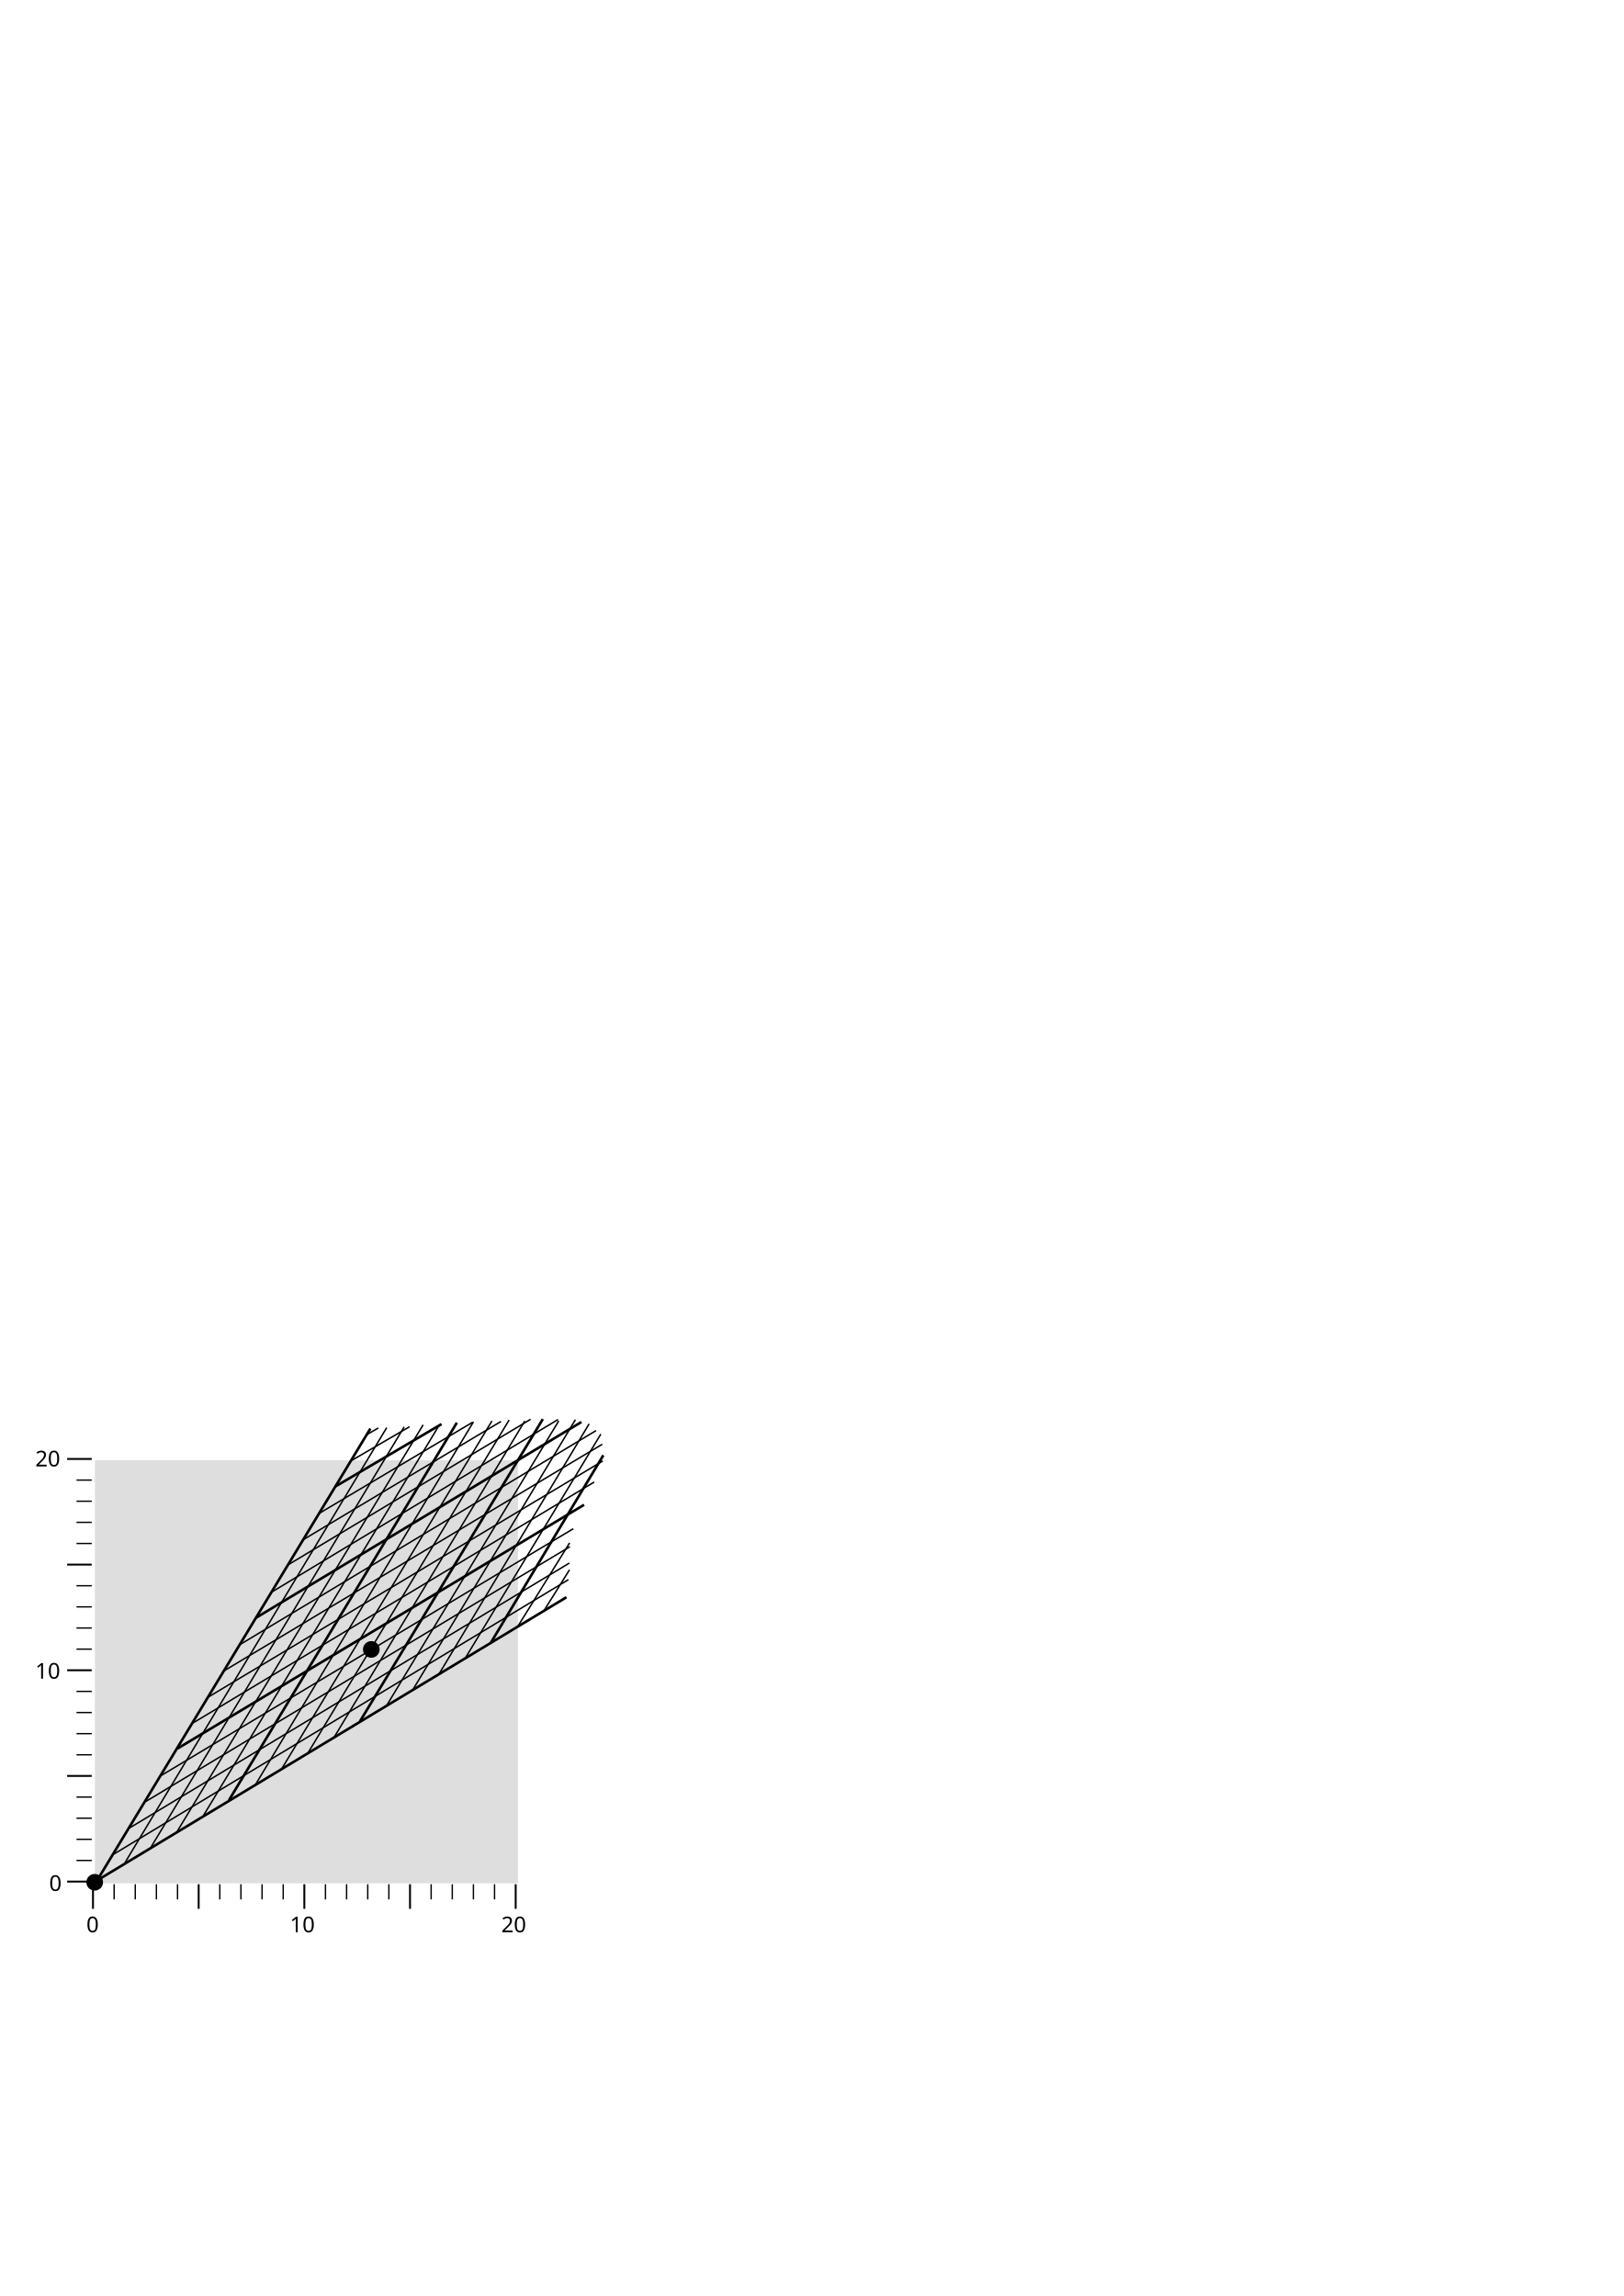
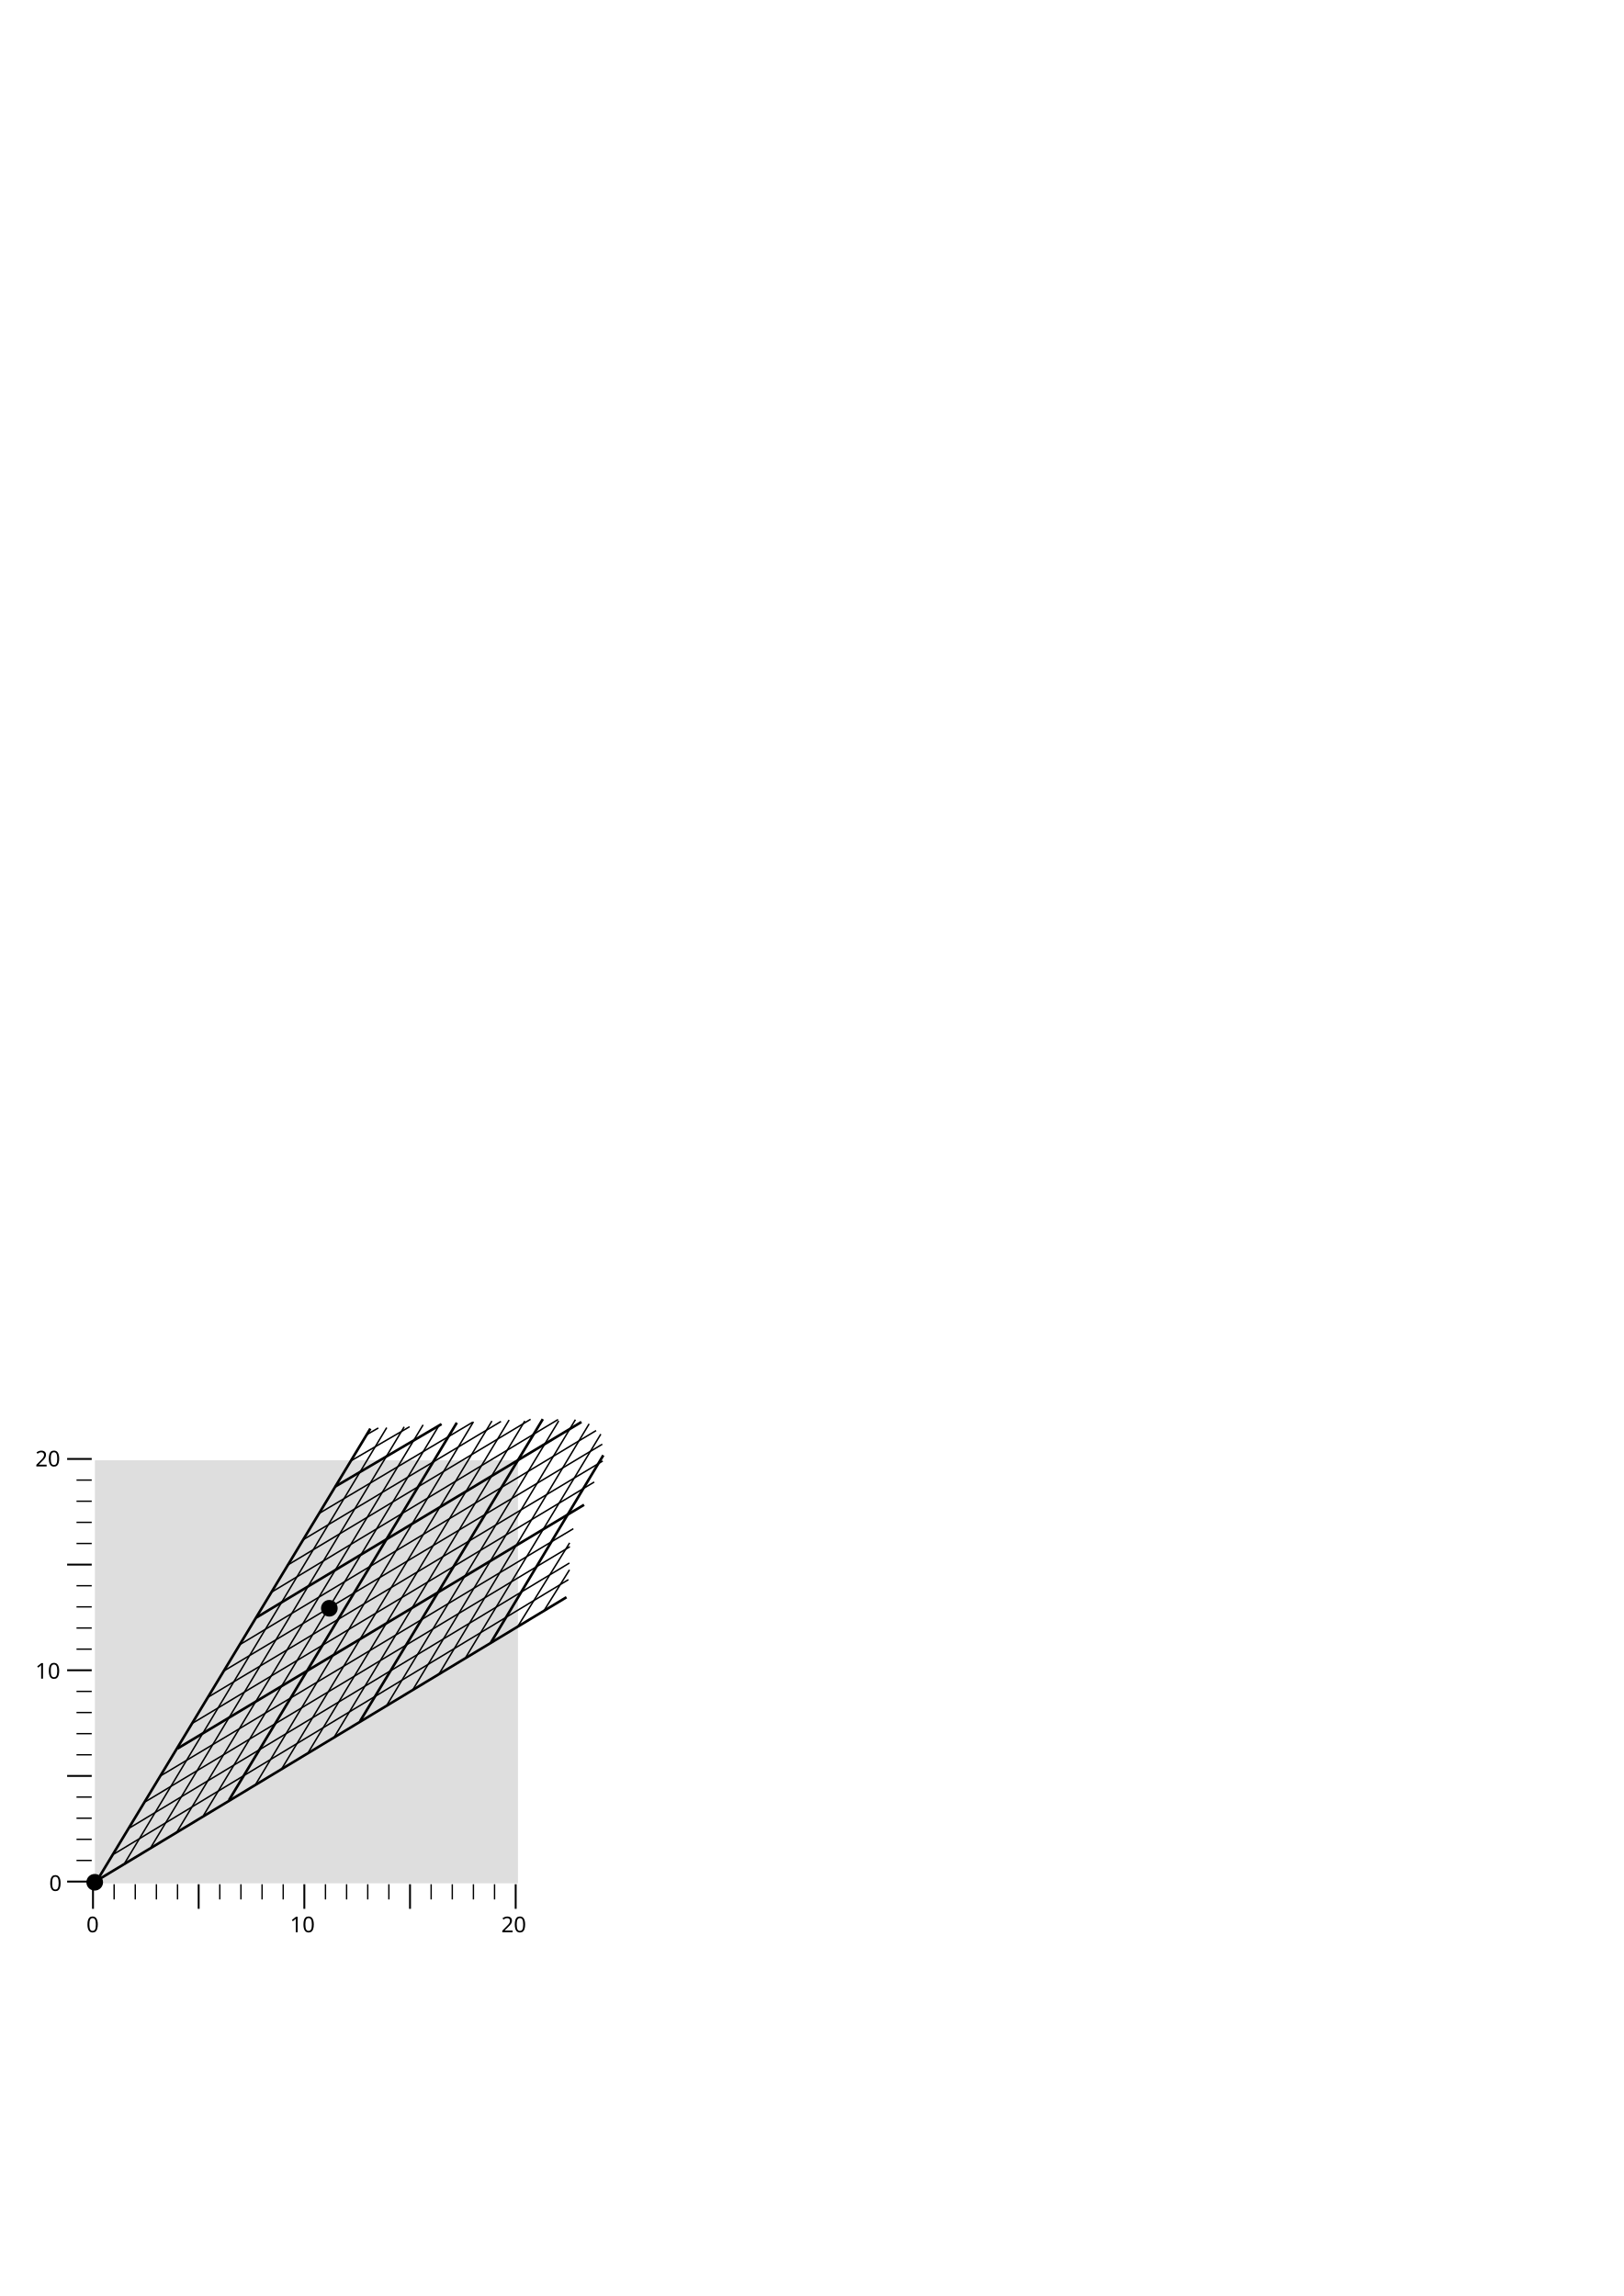
<svg xmlns="http://www.w3.org/2000/svg" width="744.094" height="1052.362" id="svg3145" version="1.1">
  <defs id="defs3147" />
  <g id="layer1">
    <rect style="fill:#dedede;fill-opacity:1;stroke:none" id="rect7863" width="193.88" height="193.88" x="43.481" y="669.322" />
    <path style="color:#000000;display:inline;overflow:visible;visibility:visible;fill:none;stroke:#000000;stroke-width:1.184;stroke-linecap:butt;stroke-linejoin:miter;stroke-miterlimit:4;stroke-dasharray:none;stroke-dashoffset:0;stroke-opacity:1;marker:none;enable-background:accumulate" d="M 45.135,861.505 259.599,732.078" id="path2985-3" />
    <path style="color:#000000;display:inline;overflow:visible;visibility:visible;fill:none;stroke:#000000;stroke-width:0.676;stroke-linecap:butt;stroke-linejoin:miter;stroke-miterlimit:4;stroke-dasharray:none;stroke-dashoffset:0;stroke-opacity:1;marker:none;enable-background:accumulate" d="M 52.174,849.814 260.492,724.024" id="path2985-7-9" />
    <path style="color:#000000;display:inline;overflow:visible;visibility:visible;fill:none;stroke:#000000;stroke-width:0.676;stroke-linecap:butt;stroke-linejoin:miter;stroke-miterlimit:4;stroke-dasharray:none;stroke-dashoffset:0;stroke-opacity:1;marker:none;enable-background:accumulate" d="M 59.404,837.806 260.951,716.405" id="path2985-7-1-56" />
    <path style="color:#000000;display:inline;overflow:visible;visibility:visible;fill:none;stroke:#000000;stroke-width:0.676;stroke-linecap:butt;stroke-linejoin:miter;stroke-miterlimit:4;stroke-dasharray:none;stroke-dashoffset:0;stroke-opacity:1;marker:none;enable-background:accumulate" d="M 66.634,825.798 261.158,708.911" id="path2985-7-3-42" />
    <path style="color:#000000;display:inline;overflow:visible;visibility:visible;fill:none;stroke:#000000;stroke-width:0.676;stroke-linecap:butt;stroke-linejoin:miter;stroke-miterlimit:4;stroke-dasharray:none;stroke-dashoffset:0;stroke-opacity:1;marker:none;enable-background:accumulate" d="M 73.864,813.79 262.745,700.665" id="path2985-7-4-4" />
    <path style="color:#000000;display:inline;overflow:visible;visibility:visible;fill:none;stroke:#000000;stroke-width:1.184;stroke-linecap:butt;stroke-linejoin:miter;stroke-miterlimit:4;stroke-dasharray:none;stroke-dashoffset:0;stroke-opacity:1;marker:none;enable-background:accumulate" d="M 81.285,801.464 267.658,689.719" id="path2985-9-04" />
    <path style="color:#000000;display:inline;overflow:visible;visibility:visible;fill:none;stroke:#000000;stroke-width:0.676;stroke-linecap:butt;stroke-linejoin:miter;stroke-miterlimit:4;stroke-dasharray:none;stroke-dashoffset:0;stroke-opacity:1;marker:none;enable-background:accumulate" d="M 88.323,789.774 272.314,679.283" id="path2985-7-5-2" />
    <path style="color:#000000;display:inline;overflow:visible;visibility:visible;fill:none;stroke:#000000;stroke-width:0.676;stroke-linecap:butt;stroke-linejoin:miter;stroke-miterlimit:4;stroke-dasharray:none;stroke-dashoffset:0;stroke-opacity:1;marker:none;enable-background:accumulate" d="M 95.553,777.766 276.215,669.638" id="path2985-7-1-3-22" />
    <path style="color:#000000;display:inline;overflow:visible;visibility:visible;fill:none;stroke:#000000;stroke-width:0.676;stroke-linecap:butt;stroke-linejoin:miter;stroke-miterlimit:4;stroke-dasharray:none;stroke-dashoffset:0;stroke-opacity:1;marker:none;enable-background:accumulate" d="M 102.783,765.758 276.013,661.945" id="path2985-7-3-2-5" />
    <path style="color:#000000;display:inline;overflow:visible;visibility:visible;fill:none;stroke:#000000;stroke-width:0.676;stroke-linecap:butt;stroke-linejoin:miter;stroke-miterlimit:4;stroke-dasharray:none;stroke-dashoffset:0;stroke-opacity:1;marker:none;enable-background:accumulate" d="M 110.013,753.75 273.174,655.691" id="path2985-7-4-8-33" />
    <path style="color:#000000;display:inline;overflow:visible;visibility:visible;fill:none;stroke:#000000;stroke-width:1.184;stroke-linecap:butt;stroke-linejoin:miter;stroke-miterlimit:4;stroke-dasharray:none;stroke-dashoffset:0;stroke-opacity:1;marker:none;enable-background:accumulate" d="M 117.434,741.424 266.451,651.756" id="path2985-77-47" />
    <path style="color:#000000;display:inline;overflow:visible;visibility:visible;fill:none;stroke:#000000;stroke-width:0.676;stroke-linecap:butt;stroke-linejoin:miter;stroke-miterlimit:4;stroke-dasharray:none;stroke-dashoffset:0;stroke-opacity:1;marker:none;enable-background:accumulate" d="M 124.473,729.734 255.749,650.614" id="path2985-7-6-7" />
    <path style="color:#000000;display:inline;overflow:visible;visibility:visible;fill:none;stroke:#000000;stroke-width:0.676;stroke-linecap:butt;stroke-linejoin:miter;stroke-miterlimit:4;stroke-dasharray:none;stroke-dashoffset:0;stroke-opacity:1;marker:none;enable-background:accumulate" d="M 131.659,717.435 243.149,650.524" id="path2985-7-1-4-00" />
    <path style="color:#000000;display:inline;overflow:visible;visibility:visible;fill:none;stroke:#000000;stroke-width:0.676;stroke-linecap:butt;stroke-linejoin:miter;stroke-miterlimit:4;stroke-dasharray:none;stroke-dashoffset:0;stroke-opacity:1;marker:none;enable-background:accumulate" d="m 138.932,705.718 90.657,-54.21" id="path2985-7-3-4-1" />
    <path style="color:#000000;display:inline;overflow:visible;visibility:visible;fill:none;stroke:#000000;stroke-width:0.676;stroke-linecap:butt;stroke-linejoin:miter;stroke-miterlimit:4;stroke-dasharray:none;stroke-dashoffset:0;stroke-opacity:1;marker:none;enable-background:accumulate" d="m 146.162,693.71 70.418,-41.821" id="path2985-7-4-9-3" />
    <path style="color:#000000;display:inline;overflow:visible;visibility:visible;fill:none;stroke:#000000;stroke-width:1.184;stroke-linecap:butt;stroke-linejoin:miter;stroke-miterlimit:4;stroke-dasharray:none;stroke-dashoffset:0;stroke-opacity:1;marker:none;enable-background:accumulate" d="m 153.583,681.384 48.766,-28.669" id="path2985-5-4" />
    <path style="color:#000000;display:inline;overflow:visible;visibility:visible;fill:none;stroke:#000000;stroke-width:0.676;stroke-linecap:butt;stroke-linejoin:miter;stroke-miterlimit:4;stroke-dasharray:none;stroke-dashoffset:0;stroke-opacity:1;marker:none;enable-background:accumulate" d="m 160.622,669.694 27.085,-15.768" id="path2985-7-36-94" />
    <path style="color:#000000;display:inline;overflow:visible;visibility:visible;fill:none;stroke:#000000;stroke-width:0.676;stroke-linecap:butt;stroke-linejoin:miter;stroke-miterlimit:4;stroke-dasharray:none;stroke-dashoffset:0;stroke-opacity:1;marker:none;enable-background:accumulate" d="m 167.852,657.685 5.52,-3.176" id="path2985-7-1-9-1" />
    <path style="color:#000000;display:inline;overflow:visible;visibility:visible;fill:none;stroke:#000000;stroke-width:0.676;stroke-linecap:butt;stroke-linejoin:miter;stroke-miterlimit:4;stroke-dasharray:none;stroke-dashoffset:0;stroke-opacity:1;marker:none;enable-background:accumulate" d="m 249.342,738.158 11.637,-18.632" id="path2985-7-3-58-8" />
    <path style="color:#000000;display:inline;overflow:visible;visibility:visible;fill:none;stroke:#000000;stroke-width:0.676;stroke-linecap:butt;stroke-linejoin:miter;stroke-miterlimit:4;stroke-dasharray:none;stroke-dashoffset:0;stroke-opacity:1;marker:none;enable-background:accumulate" d="m 237.334,745.388 23.714,-38.23" id="path2985-7-4-6-1" />
    <path style="color:#000000;display:inline;overflow:visible;visibility:visible;fill:none;stroke:#000000;stroke-width:1.184;stroke-linecap:butt;stroke-linejoin:miter;stroke-miterlimit:4;stroke-dasharray:none;stroke-dashoffset:0;stroke-opacity:1;marker:none;enable-background:accumulate" d="m 225.009,752.809 51.471,-85.796" id="path2985-9-5-3" />
    <path style="color:#000000;display:inline;overflow:visible;visibility:visible;fill:none;stroke:#000000;stroke-width:0.676;stroke-linecap:butt;stroke-linejoin:miter;stroke-miterlimit:4;stroke-dasharray:none;stroke-dashoffset:0;stroke-opacity:1;marker:none;enable-background:accumulate" d="M 213.318,759.848 275.334,657.318" id="path2985-7-5-4-8" />
    <path style="color:#000000;display:inline;overflow:visible;visibility:visible;fill:none;stroke:#000000;stroke-width:0.676;stroke-linecap:butt;stroke-linejoin:miter;stroke-miterlimit:4;stroke-dasharray:none;stroke-dashoffset:0;stroke-opacity:1;marker:none;enable-background:accumulate" d="M 201.31,767.077 269.973,652.629" id="path2985-7-1-3-9-98" />
    <path style="color:#000000;display:inline;overflow:visible;visibility:visible;fill:none;stroke:#000000;stroke-width:0.676;stroke-linecap:butt;stroke-linejoin:miter;stroke-miterlimit:4;stroke-dasharray:none;stroke-dashoffset:0;stroke-opacity:1;marker:none;enable-background:accumulate" d="M 189.302,774.307 263.696,650.69" id="path2985-7-3-2-9-95" />
    <path style="color:#000000;display:inline;overflow:visible;visibility:visible;fill:none;stroke:#000000;stroke-width:0.676;stroke-linecap:butt;stroke-linejoin:miter;stroke-miterlimit:4;stroke-dasharray:none;stroke-dashoffset:0;stroke-opacity:1;marker:none;enable-background:accumulate" d="M 177.294,781.537 256.043,651.272" id="path2985-7-4-8-3-3" />
    <path style="color:#000000;display:inline;overflow:visible;visibility:visible;fill:none;stroke:#000000;stroke-width:1.184;stroke-linecap:butt;stroke-linejoin:miter;stroke-miterlimit:4;stroke-dasharray:none;stroke-dashoffset:0;stroke-opacity:1;marker:none;enable-background:accumulate" d="M 164.968,788.958 248.76,650.441" id="path2985-77-4-30" />
    <path style="color:#000000;display:inline;overflow:visible;visibility:visible;fill:none;stroke:#000000;stroke-width:0.676;stroke-linecap:butt;stroke-linejoin:miter;stroke-miterlimit:4;stroke-dasharray:none;stroke-dashoffset:0;stroke-opacity:1;marker:none;enable-background:accumulate" d="M 153.278,795.997 240.508,651.291" id="path2985-7-6-9-3" />
    <path style="color:#000000;display:inline;overflow:visible;visibility:visible;fill:none;stroke:#000000;stroke-width:0.676;stroke-linecap:butt;stroke-linejoin:miter;stroke-miterlimit:4;stroke-dasharray:none;stroke-dashoffset:0;stroke-opacity:1;marker:none;enable-background:accumulate" d="m 141.27,803.227 92.044,-152.385" id="path2985-7-1-4-4-90" />
    <path style="color:#000000;display:inline;overflow:visible;visibility:visible;fill:none;stroke:#000000;stroke-width:0.676;stroke-linecap:butt;stroke-linejoin:miter;stroke-miterlimit:4;stroke-dasharray:none;stroke-dashoffset:0;stroke-opacity:1;marker:none;enable-background:accumulate" d="M 129.262,810.457 225.432,651.31" id="path2985-7-3-4-2-13" />
    <path style="color:#000000;display:inline;overflow:visible;visibility:visible;fill:none;stroke:#000000;stroke-width:0.676;stroke-linecap:butt;stroke-linejoin:miter;stroke-miterlimit:4;stroke-dasharray:none;stroke-dashoffset:0;stroke-opacity:1;marker:none;enable-background:accumulate" d="M 117.254,817.686 216.976,651.663" id="path2985-7-4-9-0-97" />
    <path style="color:#000000;display:inline;overflow:visible;visibility:visible;fill:none;stroke:#000000;stroke-width:1.184;stroke-linecap:butt;stroke-linejoin:miter;stroke-miterlimit:4;stroke-dasharray:none;stroke-dashoffset:0;stroke-opacity:1;marker:none;enable-background:accumulate" d="M 104.928,825.108 209.35,652.093" id="path2985-5-9-1" />
    <path style="color:#000000;display:inline;overflow:visible;visibility:visible;fill:none;stroke:#000000;stroke-width:0.676;stroke-linecap:butt;stroke-linejoin:miter;stroke-miterlimit:4;stroke-dasharray:none;stroke-dashoffset:0;stroke-opacity:1;marker:none;enable-background:accumulate" d="M 93.238,832.146 201.442,652.942" id="path2985-7-36-8-3" />
    <path style="color:#000000;display:inline;overflow:visible;visibility:visible;fill:none;stroke:#000000;stroke-width:0.676;stroke-linecap:butt;stroke-linejoin:miter;stroke-miterlimit:4;stroke-dasharray:none;stroke-dashoffset:0;stroke-opacity:1;marker:none;enable-background:accumulate" d="M 81.23,839.376 193.903,653.066" id="path2985-7-1-9-4-5" />
    <path style="color:#000000;display:inline;overflow:visible;visibility:visible;fill:none;stroke:#000000;stroke-width:0.676;stroke-linecap:butt;stroke-linejoin:miter;stroke-miterlimit:4;stroke-dasharray:none;stroke-dashoffset:0;stroke-opacity:1;marker:none;enable-background:accumulate" d="M 69.222,846.606 185.219,653.992" id="path2985-7-3-5-4-1" />
    <path style="color:#000000;display:inline;overflow:visible;visibility:visible;fill:none;stroke:#000000;stroke-width:0.676;stroke-linecap:butt;stroke-linejoin:miter;stroke-miterlimit:4;stroke-dasharray:none;stroke-dashoffset:0;stroke-opacity:1;marker:none;enable-background:accumulate" d="M 57.214,853.836 177.222,654.346" id="path2985-7-4-5-0-56" />
    <path style="color:#000000;display:inline;overflow:visible;visibility:visible;fill:none;stroke:#000000;stroke-width:1.184;stroke-linecap:butt;stroke-linejoin:miter;stroke-miterlimit:4;stroke-dasharray:none;stroke-dashoffset:0;stroke-opacity:1;marker:none;enable-background:accumulate" d="M 44.073,862.611 169.723,654.797" id="path2985-4-2-5" />
    <path style="color:#000000;fill:#000000;fill-opacity:1;fill-rule:nonzero;stroke:#000000;stroke-width:0.875;stroke-miterlimit:4;stroke-opacity:1;stroke-dasharray:none;marker:none;visibility:visible;display:inline;overflow:visible;enable-background:accumulate" d="m 42.616,863.632 0,11.27" id="path3282" />
    <path style="color:#000000;fill:#000000;fill-opacity:1;fill-rule:nonzero;stroke:#000000;stroke-width:0.875;stroke-miterlimit:4;stroke-opacity:1;stroke-dasharray:none;marker:none;visibility:visible;display:inline;overflow:visible;enable-background:accumulate" d="m 236.323,863.632 0,11.27" id="path3282-0" />
    <path style="color:#000000;fill:#000000;fill-opacity:1;fill-rule:nonzero;stroke:#000000;stroke-width:0.875;stroke-miterlimit:4;stroke-opacity:1;stroke-dasharray:none;marker:none;visibility:visible;display:inline;overflow:visible;enable-background:accumulate" d="m 91.043,863.632 0,11.27" id="path3282-5" />
    <path style="color:#000000;fill:#000000;fill-opacity:1;fill-rule:nonzero;stroke:#000000;stroke-width:0.875;stroke-miterlimit:4;stroke-opacity:1;stroke-dasharray:none;marker:none;visibility:visible;display:inline;overflow:visible;enable-background:accumulate" d="m 139.47,863.632 0,11.27" id="path3282-1" />
    <path style="color:#000000;fill:#000000;fill-opacity:1;fill-rule:nonzero;stroke:#000000;stroke-width:0.875;stroke-miterlimit:4;stroke-opacity:1;stroke-dasharray:none;marker:none;visibility:visible;display:inline;overflow:visible;enable-background:accumulate" d="m 187.896,863.632 0,11.27" id="path3282-7" />
    <path style="color:#000000;fill:#000000;fill-opacity:1;fill-rule:nonzero;stroke:#000000;stroke-width:0.625;stroke-miterlimit:4;stroke-opacity:1;stroke-dasharray:none;marker:none;visibility:visible;display:inline;overflow:visible;enable-background:accumulate" d="m 52.301,863.632 0,6.972" id="path3282-2" />
    <path style="color:#000000;fill:#000000;fill-opacity:1;fill-rule:nonzero;stroke:#000000;stroke-width:0.625;stroke-miterlimit:4;stroke-opacity:1;stroke-dasharray:none;marker:none;visibility:visible;display:inline;overflow:visible;enable-background:accumulate" d="m 61.987,863.632 0,6.972" id="path3282-2-6" />
    <path style="color:#000000;fill:#000000;fill-opacity:1;fill-rule:nonzero;stroke:#000000;stroke-width:0.625;stroke-miterlimit:4;stroke-opacity:1;stroke-dasharray:none;marker:none;visibility:visible;display:inline;overflow:visible;enable-background:accumulate" d="m 71.672,863.632 0,6.972" id="path3282-2-4" />
    <path style="color:#000000;fill:#000000;fill-opacity:1;fill-rule:nonzero;stroke:#000000;stroke-width:0.625;stroke-miterlimit:4;stroke-opacity:1;stroke-dasharray:none;marker:none;visibility:visible;display:inline;overflow:visible;enable-background:accumulate" d="m 81.357,863.632 0,6.972" id="path3282-2-3" />
    <path style="color:#000000;fill:#000000;fill-opacity:1;fill-rule:nonzero;stroke:#000000;stroke-width:0.625;stroke-miterlimit:4;stroke-opacity:1;stroke-dasharray:none;marker:none;visibility:visible;display:inline;overflow:visible;enable-background:accumulate" d="m 100.728,863.632 0,6.972" id="path3282-2-8" />
    <path style="color:#000000;fill:#000000;fill-opacity:1;fill-rule:nonzero;stroke:#000000;stroke-width:0.625;stroke-miterlimit:4;stroke-opacity:1;stroke-dasharray:none;marker:none;visibility:visible;display:inline;overflow:visible;enable-background:accumulate" d="m 110.413,863.632 0,6.972" id="path3282-2-6-8" />
    <path style="color:#000000;fill:#000000;fill-opacity:1;fill-rule:nonzero;stroke:#000000;stroke-width:0.625;stroke-miterlimit:4;stroke-opacity:1;stroke-dasharray:none;marker:none;visibility:visible;display:inline;overflow:visible;enable-background:accumulate" d="m 120.099,863.632 0,6.972" id="path3282-2-4-4" />
    <path style="color:#000000;fill:#000000;fill-opacity:1;fill-rule:nonzero;stroke:#000000;stroke-width:0.625;stroke-miterlimit:4;stroke-opacity:1;stroke-dasharray:none;marker:none;visibility:visible;display:inline;overflow:visible;enable-background:accumulate" d="m 129.784,863.632 0,6.972" id="path3282-2-3-9" />
    <path style="color:#000000;fill:#000000;fill-opacity:1;fill-rule:nonzero;stroke:#000000;stroke-width:0.625;stroke-miterlimit:4;stroke-opacity:1;stroke-dasharray:none;marker:none;visibility:visible;display:inline;overflow:visible;enable-background:accumulate" d="m 149.155,863.632 0,6.972" id="path3282-2-65" />
    <path style="color:#000000;fill:#000000;fill-opacity:1;fill-rule:nonzero;stroke:#000000;stroke-width:0.625;stroke-miterlimit:4;stroke-opacity:1;stroke-dasharray:none;marker:none;visibility:visible;display:inline;overflow:visible;enable-background:accumulate" d="m 158.84,863.632 0,6.972" id="path3282-2-6-4" />
    <path style="color:#000000;fill:#000000;fill-opacity:1;fill-rule:nonzero;stroke:#000000;stroke-width:0.625;stroke-miterlimit:4;stroke-opacity:1;stroke-dasharray:none;marker:none;visibility:visible;display:inline;overflow:visible;enable-background:accumulate" d="m 168.526,863.632 0,6.972" id="path3282-2-4-2" />
    <path style="color:#000000;fill:#000000;fill-opacity:1;fill-rule:nonzero;stroke:#000000;stroke-width:0.625;stroke-miterlimit:4;stroke-opacity:1;stroke-dasharray:none;marker:none;visibility:visible;display:inline;overflow:visible;enable-background:accumulate" d="m 178.211,863.632 0,6.972" id="path3282-2-3-8" />
    <path style="color:#000000;fill:#000000;fill-opacity:1;fill-rule:nonzero;stroke:#000000;stroke-width:0.625;stroke-miterlimit:4;stroke-opacity:1;stroke-dasharray:none;marker:none;visibility:visible;display:inline;overflow:visible;enable-background:accumulate" d="m 197.582,863.632 0,6.972" id="path3282-2-35" />
    <path style="color:#000000;fill:#000000;fill-opacity:1;fill-rule:nonzero;stroke:#000000;stroke-width:0.625;stroke-miterlimit:4;stroke-opacity:1;stroke-dasharray:none;marker:none;visibility:visible;display:inline;overflow:visible;enable-background:accumulate" d="m 207.267,863.632 0,6.972" id="path3282-2-6-6" />
    <path style="color:#000000;fill:#000000;fill-opacity:1;fill-rule:nonzero;stroke:#000000;stroke-width:0.625;stroke-miterlimit:4;stroke-opacity:1;stroke-dasharray:none;marker:none;visibility:visible;display:inline;overflow:visible;enable-background:accumulate" d="m 216.952,863.632 0,6.972" id="path3282-2-4-5" />
    <path style="color:#000000;fill:#000000;fill-opacity:1;fill-rule:nonzero;stroke:#000000;stroke-width:0.625;stroke-miterlimit:4;stroke-opacity:1;stroke-dasharray:none;marker:none;visibility:visible;display:inline;overflow:visible;enable-background:accumulate" d="m 226.638,863.632 0,6.972" id="path3282-2-3-5" />
    <path style="color:#000000;fill:#000000;fill-opacity:1;fill-rule:nonzero;stroke:#000000;stroke-width:0.875;stroke-miterlimit:4;stroke-opacity:1;stroke-dasharray:none;marker:none;visibility:visible;display:inline;overflow:visible;enable-background:accumulate" d="m 42.034,862.411 -11.27,0" id="path3282-3" />
    <path style="color:#000000;fill:#000000;fill-opacity:1;fill-rule:nonzero;stroke:#000000;stroke-width:0.875;stroke-miterlimit:4;stroke-opacity:1;stroke-dasharray:none;marker:none;visibility:visible;display:inline;overflow:visible;enable-background:accumulate" d="m 42.034,668.703 -11.27,0" id="path3282-0-8" />
    <path style="color:#000000;fill:#000000;fill-opacity:1;fill-rule:nonzero;stroke:#000000;stroke-width:0.875;stroke-miterlimit:4;stroke-opacity:1;stroke-dasharray:none;marker:none;visibility:visible;display:inline;overflow:visible;enable-background:accumulate" d="m 42.034,813.984 -11.27,0" id="path3282-5-6" />
    <path style="color:#000000;fill:#000000;fill-opacity:1;fill-rule:nonzero;stroke:#000000;stroke-width:0.875;stroke-miterlimit:4;stroke-opacity:1;stroke-dasharray:none;marker:none;visibility:visible;display:inline;overflow:visible;enable-background:accumulate" d="m 42.034,765.557 -11.27,0" id="path3282-1-2" />
    <path style="color:#000000;fill:#000000;fill-opacity:1;fill-rule:nonzero;stroke:#000000;stroke-width:0.875;stroke-miterlimit:4;stroke-opacity:1;stroke-dasharray:none;marker:none;visibility:visible;display:inline;overflow:visible;enable-background:accumulate" d="m 42.034,717.13 -11.27,0" id="path3282-7-2" />
    <path style="color:#000000;fill:#000000;fill-opacity:1;fill-rule:nonzero;stroke:#000000;stroke-width:0.625;stroke-miterlimit:4;stroke-opacity:1;stroke-dasharray:none;marker:none;visibility:visible;display:inline;overflow:visible;enable-background:accumulate" d="m 42.034,852.726 -6.972,0" id="path3282-2-87" />
    <path style="color:#000000;fill:#000000;fill-opacity:1;fill-rule:nonzero;stroke:#000000;stroke-width:0.625;stroke-miterlimit:4;stroke-opacity:1;stroke-dasharray:none;marker:none;visibility:visible;display:inline;overflow:visible;enable-background:accumulate" d="m 42.034,843.04 -6.972,0" id="path3282-2-6-9" />
    <path style="color:#000000;fill:#000000;fill-opacity:1;fill-rule:nonzero;stroke:#000000;stroke-width:0.625;stroke-miterlimit:4;stroke-opacity:1;stroke-dasharray:none;marker:none;visibility:visible;display:inline;overflow:visible;enable-background:accumulate" d="m 42.034,833.355 -6.972,0" id="path3282-2-4-0" />
    <path style="color:#000000;fill:#000000;fill-opacity:1;fill-rule:nonzero;stroke:#000000;stroke-width:0.625;stroke-miterlimit:4;stroke-opacity:1;stroke-dasharray:none;marker:none;visibility:visible;display:inline;overflow:visible;enable-background:accumulate" d="m 42.034,823.669 -6.972,0" id="path3282-2-3-2" />
    <path style="color:#000000;fill:#000000;fill-opacity:1;fill-rule:nonzero;stroke:#000000;stroke-width:0.625;stroke-miterlimit:4;stroke-opacity:1;stroke-dasharray:none;marker:none;visibility:visible;display:inline;overflow:visible;enable-background:accumulate" d="m 42.034,804.299 -6.972,0" id="path3282-2-8-9" />
    <path style="color:#000000;fill:#000000;fill-opacity:1;fill-rule:nonzero;stroke:#000000;stroke-width:0.625;stroke-miterlimit:4;stroke-opacity:1;stroke-dasharray:none;marker:none;visibility:visible;display:inline;overflow:visible;enable-background:accumulate" d="m 42.034,794.613 -6.972,0" id="path3282-2-6-8-3" />
    <path style="color:#000000;fill:#000000;fill-opacity:1;fill-rule:nonzero;stroke:#000000;stroke-width:0.625;stroke-miterlimit:4;stroke-opacity:1;stroke-dasharray:none;marker:none;visibility:visible;display:inline;overflow:visible;enable-background:accumulate" d="m 42.034,784.928 -6.972,0" id="path3282-2-4-4-0" />
    <path style="color:#000000;fill:#000000;fill-opacity:1;fill-rule:nonzero;stroke:#000000;stroke-width:0.625;stroke-miterlimit:4;stroke-opacity:1;stroke-dasharray:none;marker:none;visibility:visible;display:inline;overflow:visible;enable-background:accumulate" d="m 42.034,775.243 -6.972,0" id="path3282-2-3-9-7" />
    <path style="color:#000000;fill:#000000;fill-opacity:1;fill-rule:nonzero;stroke:#000000;stroke-width:0.625;stroke-miterlimit:4;stroke-opacity:1;stroke-dasharray:none;marker:none;visibility:visible;display:inline;overflow:visible;enable-background:accumulate" d="m 42.034,755.872 -6.972,0" id="path3282-2-65-4" />
    <path style="color:#000000;fill:#000000;fill-opacity:1;fill-rule:nonzero;stroke:#000000;stroke-width:0.625;stroke-miterlimit:4;stroke-opacity:1;stroke-dasharray:none;marker:none;visibility:visible;display:inline;overflow:visible;enable-background:accumulate" d="m 42.034,746.186 -6.972,0" id="path3282-2-6-4-6" />
    <path style="color:#000000;fill:#000000;fill-opacity:1;fill-rule:nonzero;stroke:#000000;stroke-width:0.625;stroke-miterlimit:4;stroke-opacity:1;stroke-dasharray:none;marker:none;visibility:visible;display:inline;overflow:visible;enable-background:accumulate" d="m 42.034,736.501 -6.972,0" id="path3282-2-4-2-8" />
    <path style="color:#000000;fill:#000000;fill-opacity:1;fill-rule:nonzero;stroke:#000000;stroke-width:0.625;stroke-miterlimit:4;stroke-opacity:1;stroke-dasharray:none;marker:none;visibility:visible;display:inline;overflow:visible;enable-background:accumulate" d="m 42.034,726.816 -6.972,0" id="path3282-2-3-8-2" />
    <path style="color:#000000;fill:#000000;fill-opacity:1;fill-rule:nonzero;stroke:#000000;stroke-width:0.625;stroke-miterlimit:4;stroke-opacity:1;stroke-dasharray:none;marker:none;visibility:visible;display:inline;overflow:visible;enable-background:accumulate" d="m 42.034,707.445 -6.972,0" id="path3282-2-35-3" />
    <path style="color:#000000;fill:#000000;fill-opacity:1;fill-rule:nonzero;stroke:#000000;stroke-width:0.625;stroke-miterlimit:4;stroke-opacity:1;stroke-dasharray:none;marker:none;visibility:visible;display:inline;overflow:visible;enable-background:accumulate" d="m 42.034,697.76 -6.972,0" id="path3282-2-6-6-3" />
    <path style="color:#000000;fill:#000000;fill-opacity:1;fill-rule:nonzero;stroke:#000000;stroke-width:0.625;stroke-miterlimit:4;stroke-opacity:1;stroke-dasharray:none;marker:none;visibility:visible;display:inline;overflow:visible;enable-background:accumulate" d="m 42.034,688.074 -6.972,0" id="path3282-2-4-5-7" />
    <path style="color:#000000;fill:#000000;fill-opacity:1;fill-rule:nonzero;stroke:#000000;stroke-width:0.625;stroke-miterlimit:4;stroke-opacity:1;stroke-dasharray:none;marker:none;visibility:visible;display:inline;overflow:visible;enable-background:accumulate" d="m 42.034,678.389 -6.972,0" id="path3282-2-3-5-5" />
    <text xml:space="preserve" style="font-size:10px;font-style:normal;font-weight:normal;line-height:125%;letter-spacing:0px;word-spacing:0px;fill:#000000;fill-opacity:1;stroke:none;font-family:Sans" x="132.852" y="885.659" id="text3888">
      <tspan id="tspan3890" x="132.852" y="885.659">10</tspan>
    </text>
    <text xml:space="preserve" style="font-size:10px;font-style:normal;font-weight:normal;line-height:125%;letter-spacing:0px;word-spacing:0px;fill:#000000;fill-opacity:1;stroke:none;font-family:Sans" x="39.585" y="885.659" id="text3892">
      <tspan id="tspan3894" x="39.585" y="885.659">0</tspan>
    </text>
    <text xml:space="preserve" style="font-size:10px;font-style:normal;font-weight:normal;line-height:125%;letter-spacing:0px;word-spacing:0px;fill:#000000;fill-opacity:1;stroke:none;font-family:Sans" x="229.705" y="885.659" id="text3896">
      <tspan id="tspan3898" x="229.705" y="885.659">20</tspan>
    </text>
    <text xml:space="preserve" style="font-size:10px;font-style:normal;font-weight:normal;line-height:125%;letter-spacing:0px;word-spacing:0px;fill:#000000;fill-opacity:1;stroke:none;font-family:Sans" x="22.536" y="866.703" id="text3900">
      <tspan id="tspan3902" x="22.536" y="866.703">0</tspan>
    </text>
    <text xml:space="preserve" style="font-size:10px;font-style:normal;font-weight:normal;line-height:125%;letter-spacing:0px;word-spacing:0px;fill:#000000;fill-opacity:1;stroke:none;font-family:Sans" x="16.169" y="769.413" id="text3904">
      <tspan id="tspan3906" x="16.169" y="769.413">10</tspan>
    </text>
    <text xml:space="preserve" style="font-size:10px;font-style:normal;font-weight:normal;line-height:125%;letter-spacing:0px;word-spacing:0px;fill:#000000;fill-opacity:1;stroke:none;font-family:Sans" x="16.169" y="672.123" id="text3908">
      <tspan id="tspan3910" x="16.169" y="672.123">20</tspan>
    </text>
-     <circle style="fill:#000000;fill-opacity:1;stroke:#000000;stroke-width:1.487;stroke-miterlimit:4;stroke-dasharray:none;stroke-opacity:1" id="path3918" cx="170.158" cy="756.007" r="3.075" />
    <circle style="fill:#000000;fill-opacity:1;stroke:#000000;stroke-width:1.487;stroke-miterlimit:4;stroke-dasharray:none;stroke-opacity:1" id="path3918-3" cx="43.403" cy="862.732" r="3.075" />
+     <circle style="fill:#000000;fill-opacity:1;stroke:#000000;stroke-width:1.487;stroke-miterlimit:4;stroke-dasharray:none;stroke-opacity:1" id="path3918-36" cx="150.924" cy="737.146" r="3.075" />
  </g>
</svg>
